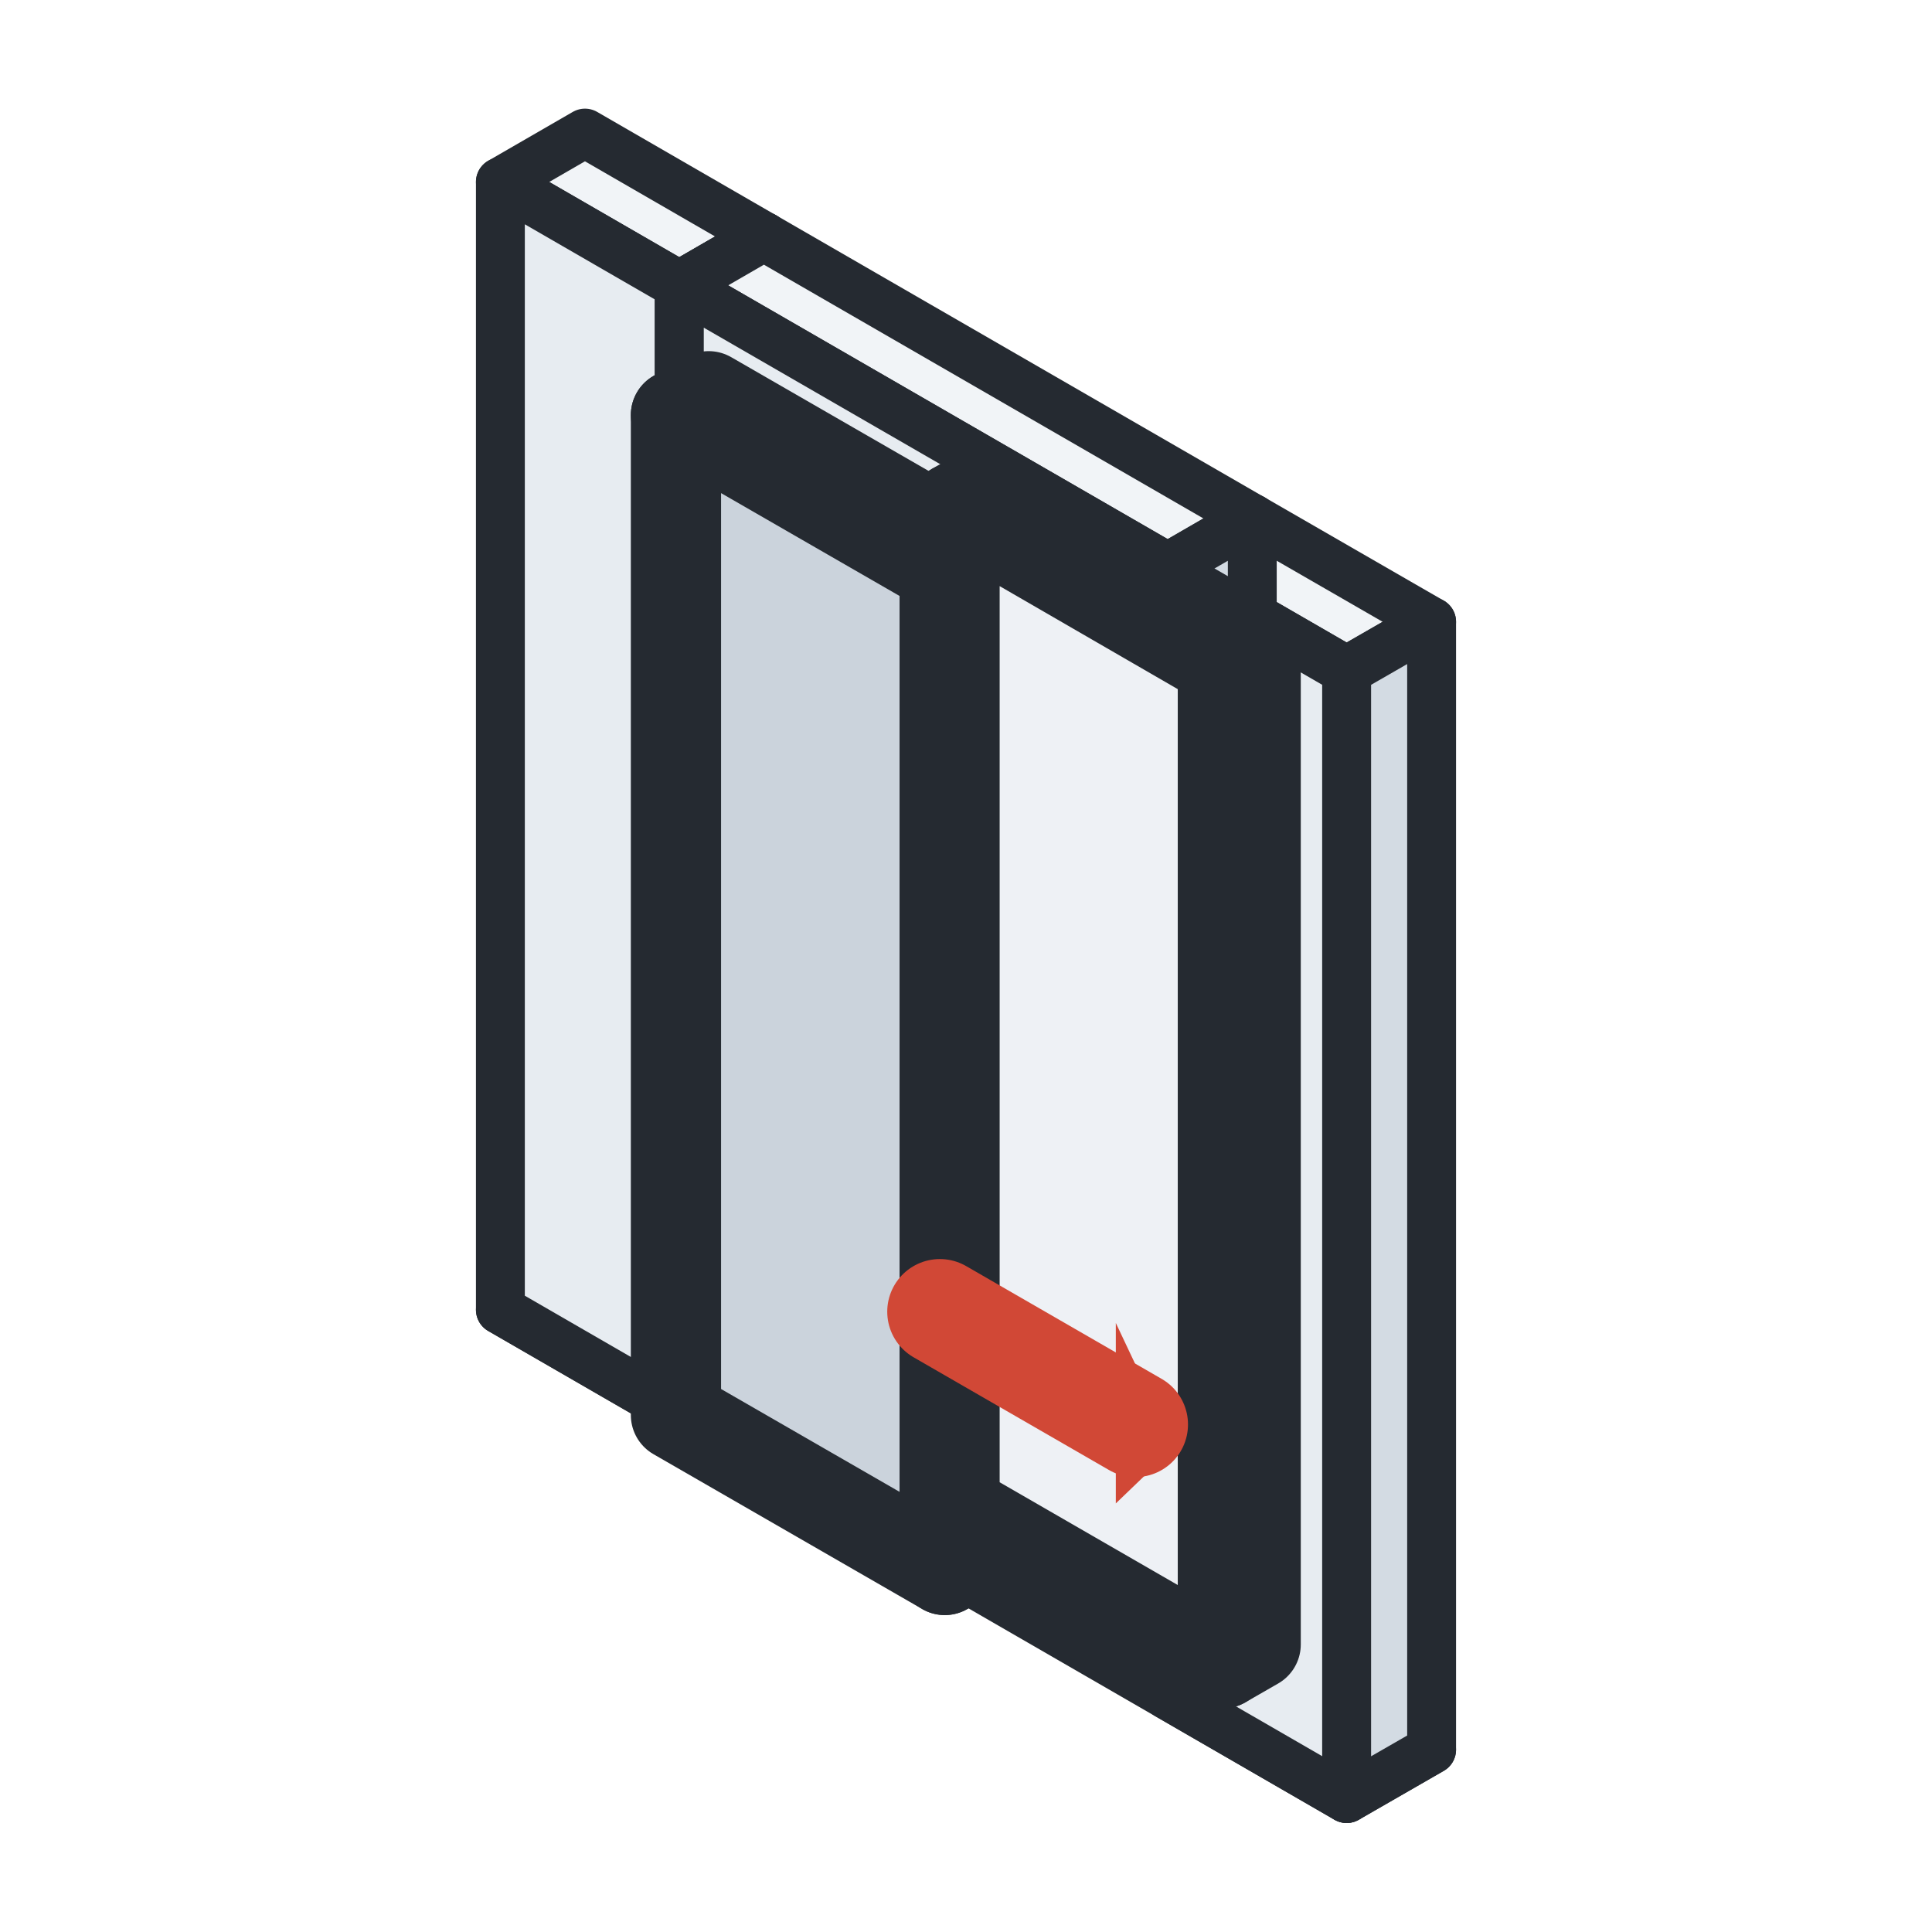
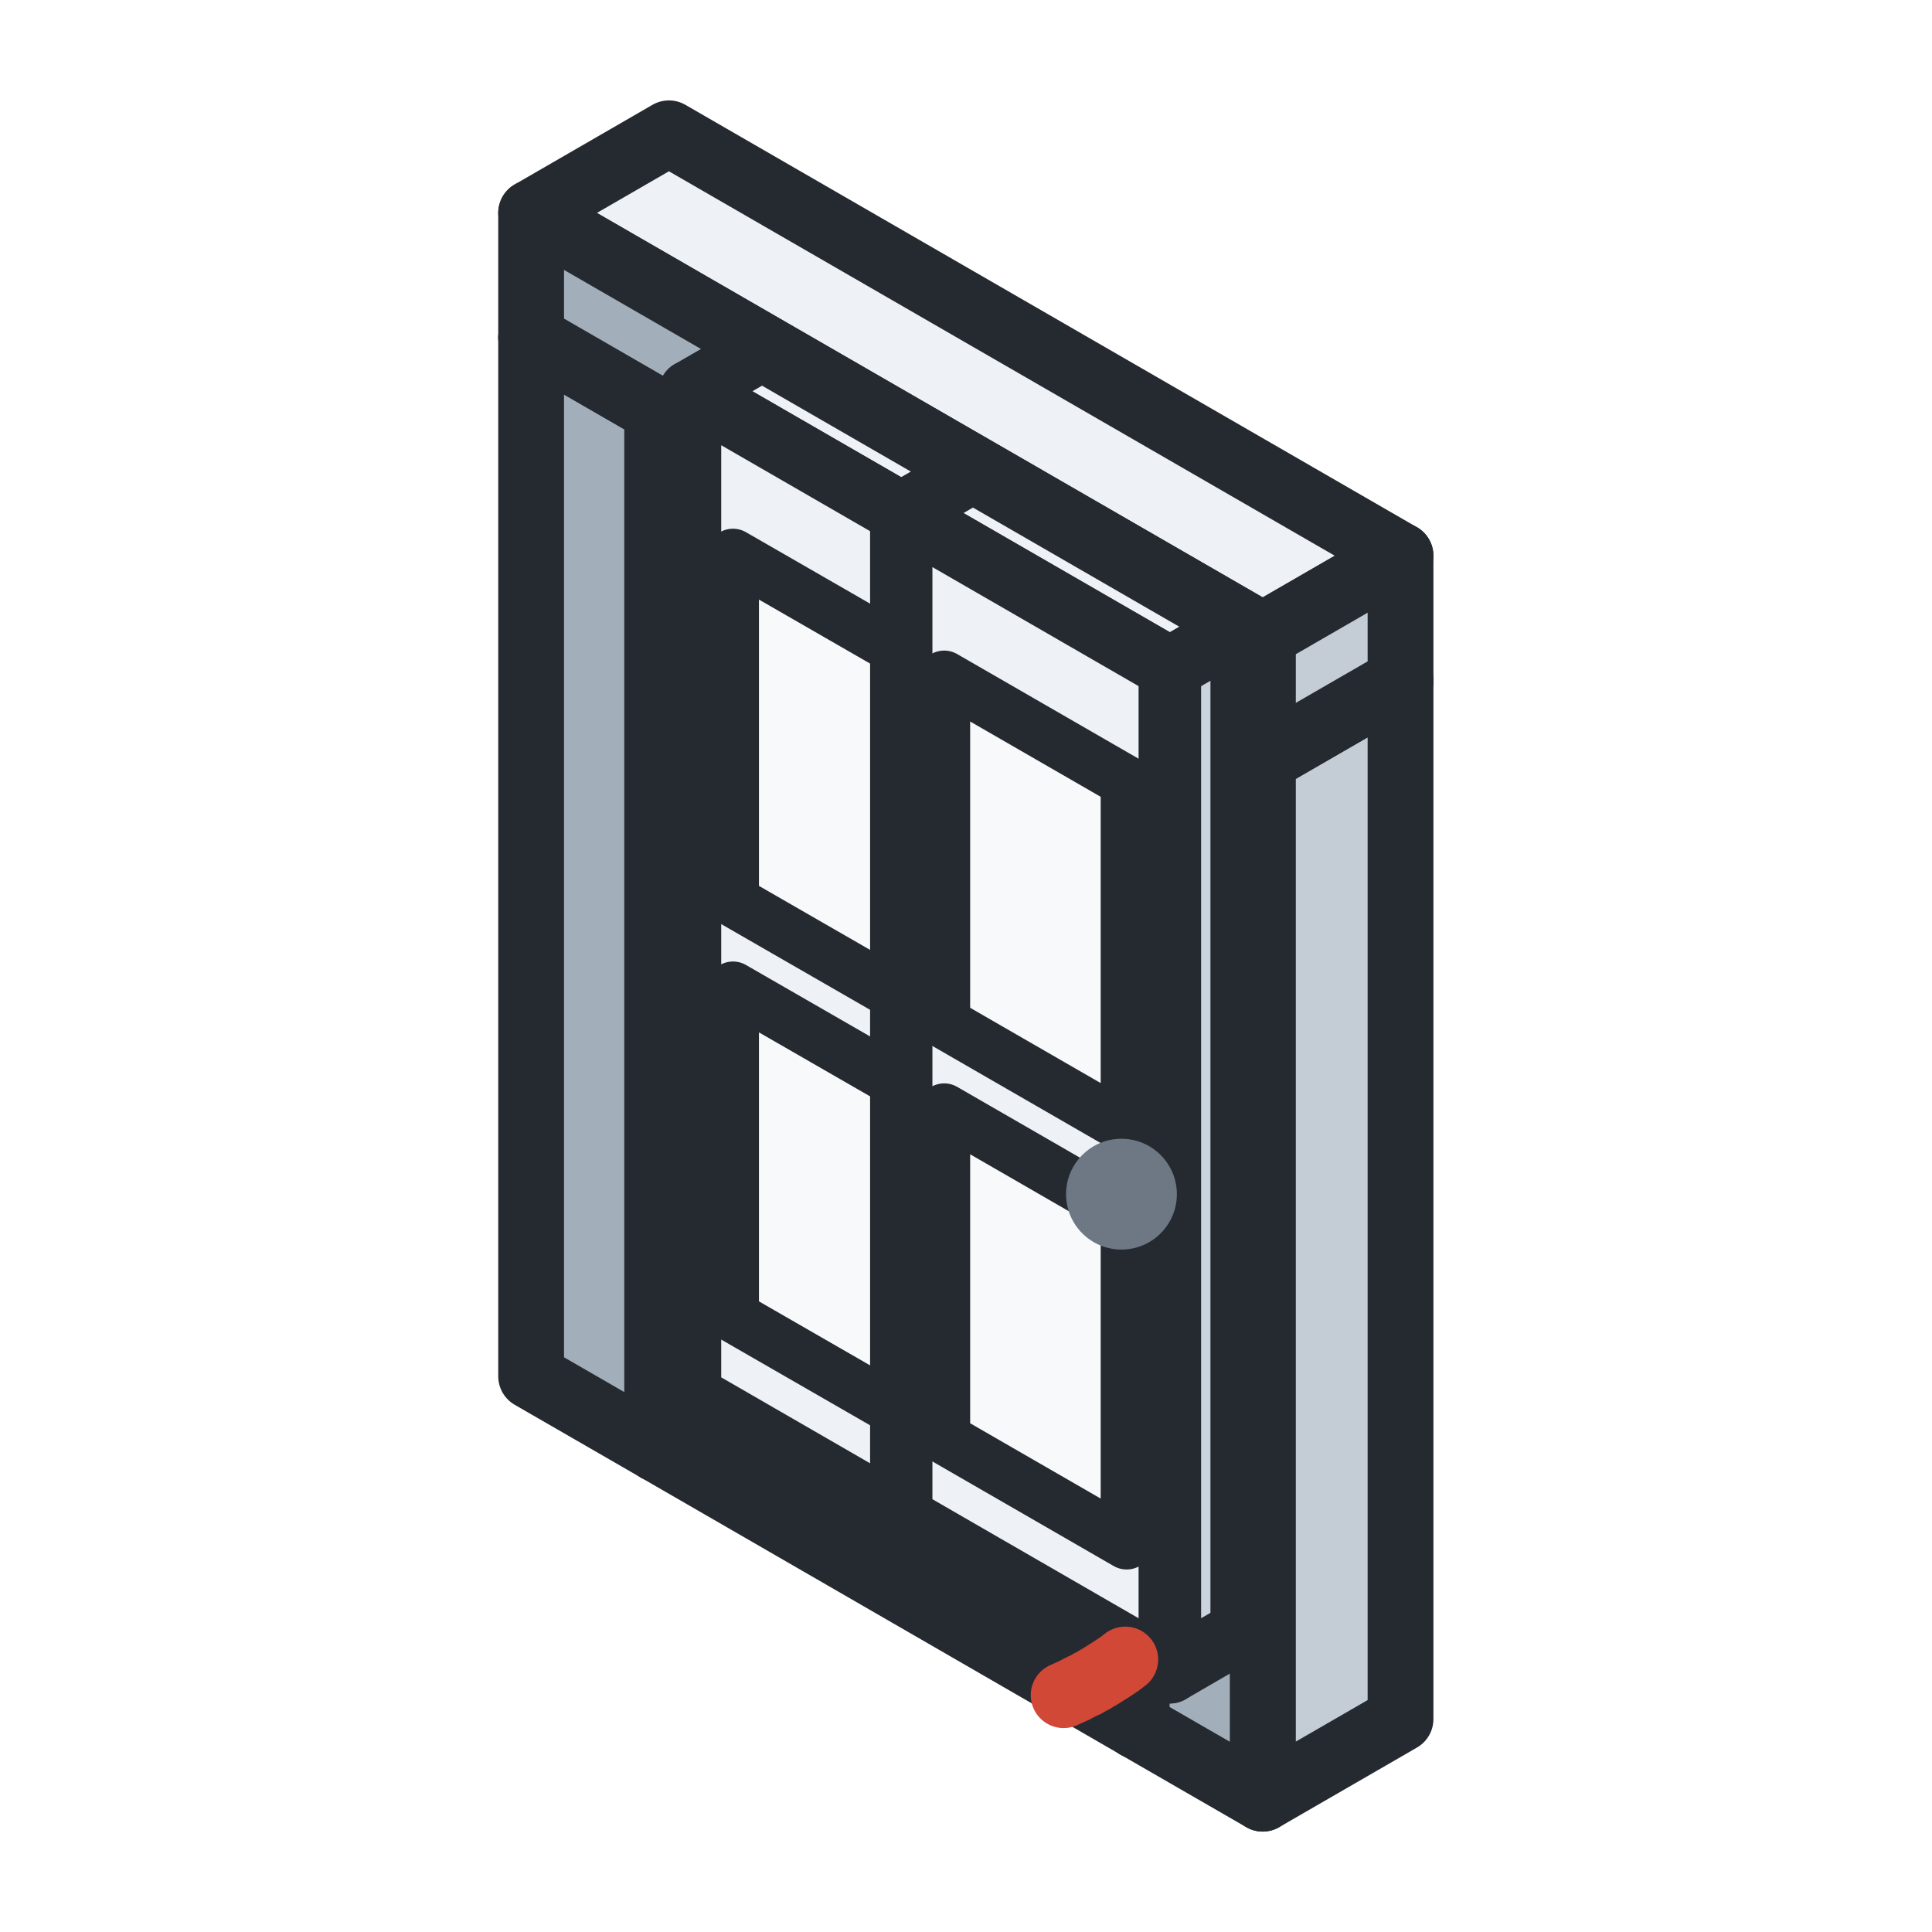
- <svg xmlns="http://www.w3.org/2000/svg" viewBox="-15.56 -33.54 51.39 51.39">
-   <polygon points="0.00,0.00 22.52,13.00 20.26,14.30 -2.25,1.30" fill="#C79A68" stroke="#252A31" stroke-width="1.3" stroke-linejoin="round" />
-   <polygon points="-2.25,-28.70 2.51,-25.95 4.76,-27.25 0.00,-30.00" fill="#F1F4F7" stroke="#252A31" stroke-width="1.3" stroke-linejoin="round" />
-   <polygon points="-2.25,1.30 2.51,4.05 2.51,-25.95 -2.25,-28.70" fill="#E7ECF1" stroke="#252A31" stroke-width="1.3" stroke-linejoin="round" />
-   <polygon points="2.51,4.05 4.76,2.75 4.76,-27.25 2.51,-25.95" fill="#D3DBE3" stroke="#252A31" stroke-width="1.3" stroke-linejoin="round" />
-   <polygon points="15.50,-18.45 20.26,-15.70 22.52,-17.00 17.75,-19.75" fill="#F1F4F7" stroke="#252A31" stroke-width="1.3" stroke-linejoin="round" />
-   <polygon points="15.50,11.55 20.26,14.30 20.26,-15.70 15.50,-18.45" fill="#E7ECF1" stroke="#252A31" stroke-width="1.3" stroke-linejoin="round" />
-   <polygon points="20.26,14.30 22.52,13.00 22.52,-17.00 20.26,-15.70" fill="#D3DBE3" stroke="#252A31" stroke-width="1.3" stroke-linejoin="round" />
-   <polygon points="2.51,-25.95 15.50,-18.45 17.75,-19.75 4.76,-27.25" fill="#F1F4F7" stroke="#252A31" stroke-width="1.3" stroke-linejoin="round" />
-   <polygon points="2.51,-22.55 15.50,-15.05 15.50,-18.45 2.51,-25.95" fill="#E7ECF1" stroke="#252A31" stroke-width="1.3" stroke-linejoin="round" />
-   <polygon points="15.50,-15.05 17.75,-16.35 17.75,-19.75 15.50,-18.45" fill="#D3DBE3" stroke="#252A31" stroke-width="1.3" stroke-linejoin="round" />
-   <polygon points="2.42,-22.50 9.57,-18.38 10.44,-18.88 3.29,-23.00" fill="#EEF1F5" stroke="#252A31" stroke-width="2.4" stroke-linejoin="round" />
-   <polygon points="2.42,4.10 9.57,8.22 9.57,-18.38 2.42,-22.50" fill="#CBD3DC" stroke="#252A31" stroke-width="2.4" stroke-linejoin="round" />
-   <polygon points="9.57,8.22 10.44,7.72 10.44,-18.88 9.57,-18.38" fill="#A9B4C0" stroke="#252A31" stroke-width="2.4" stroke-linejoin="round" />
-   <polygon points="9.83,-20.03 16.97,-15.90 17.84,-16.40 10.70,-20.53" fill="#EEF1F5" stroke="#252A31" stroke-width="2.4" stroke-linejoin="round" />
-   <polygon points="9.83,6.58 16.97,10.70 16.97,-15.90 9.83,-20.03" fill="#EEF1F5" stroke="#252A31" stroke-width="2.4" stroke-linejoin="round" />
-   <polygon points="16.97,10.70 17.84,10.20 17.84,-16.40 16.97,-15.90" fill="#CBD3DC" stroke="#252A31" stroke-width="2.4" stroke-linejoin="round" />
-   <path d="M 9.44 1.35 L 14.64 4.35" stroke="#D14836" stroke-width="2.8" stroke-linecap="round" fill="none" />
-   <path d="M 15.68 4.95 L 14.12 1.65 L 14.12 6.45 Z" fill="#D14836" />
+ <svg xmlns="http://www.w3.org/2000/svg" viewBox="-22.96 -39.55 55.80 55.80">
+   <polygon points="0.00,-1.20 13.86,6.80 9.87,9.10 -3.98,1.10" fill="#C79A68" stroke="#252A31" stroke-width="1.9" stroke-linejoin="round" />
+   <polygon points="13.86,8.00 9.87,10.30 9.87,9.10 13.86,6.80" fill="#A87C4E" stroke="#252A31" stroke-width="1.9" stroke-linejoin="round" />
+   <polygon points="-3.98,2.30 9.87,10.30 9.87,9.10 -3.98,1.10" fill="#A87C4E" stroke="#252A31" stroke-width="1.9" stroke-linejoin="round" />
+   <polygon points="-3.64,-32.10 0.00,-30.00 -3.98,-27.70 -7.62,-29.80" fill="#EEF1F5" stroke="#252A31" stroke-width="1.9" stroke-linejoin="round" />
+   <polygon points="0.00,0.00 -3.98,2.30 -3.98,-27.70 0.00,-30.00" fill="#C4CCD5" stroke="#252A31" stroke-width="1.9" stroke-linejoin="round" />
+   <polygon points="-7.62,0.20 -3.98,2.30 -3.98,-27.70 -7.62,-29.80" fill="#A2AEBA" stroke="#252A31" stroke-width="1.9" stroke-linejoin="round" />
+   <polygon points="13.86,-22.00 17.49,-19.90 13.51,-17.60 9.87,-19.70" fill="#EEF1F5" stroke="#252A31" stroke-width="1.9" stroke-linejoin="round" />
+   <polygon points="17.49,10.10 13.51,12.40 13.51,-17.60 17.49,-19.90" fill="#C4CCD5" stroke="#252A31" stroke-width="1.9" stroke-linejoin="round" />
+   <polygon points="9.87,10.30 13.51,12.40 13.51,-17.60 9.87,-19.70" fill="#A2AEBA" stroke="#252A31" stroke-width="1.9" stroke-linejoin="round" />
+   <polygon points="-3.64,-35.70 17.49,-23.50 13.51,-21.20 -7.62,-33.40" fill="#EEF1F5" stroke="#252A31" stroke-width="1.9" stroke-linejoin="round" />
+   <polygon points="17.49,-19.90 13.51,-17.60 13.51,-21.20 17.49,-23.50" fill="#C4CCD5" stroke="#252A31" stroke-width="1.9" stroke-linejoin="round" />
+   <polygon points="-7.62,-29.80 13.51,-17.60 13.51,-21.20 -7.62,-33.40" fill="#A2AEBA" stroke="#252A31" stroke-width="1.9" stroke-linejoin="round" />
+   <polygon points="-3.03,-28.25 4.73,-23.77 6.81,-24.97 -0.95,-29.45" fill="#EEF1F5" stroke="#252A31" stroke-width="1.8" stroke-linejoin="round" />
+   <polygon points="-3.03,0.75 4.73,5.23 4.73,-23.77 -3.03,-28.25" fill="#EEF1F5" stroke="#252A31" stroke-width="1.8" stroke-linejoin="round" />
+   <polygon points="4.73,5.23 6.81,4.03 6.81,-24.97 4.73,-23.77" fill="#CBD3DC" stroke="#252A31" stroke-width="1.8" stroke-linejoin="round" />
+   <polygon points="-1.79,-1.53 3.49,1.51 3.49,-7.99 -1.79,-11.03" fill="#F7F9FB" stroke="#252A31" stroke-width="1.5" stroke-linejoin="round" />
+   <polygon points="-1.79,-13.53 3.49,-10.49 3.49,-20.49 -1.79,-23.53" fill="#F7F9FB" stroke="#252A31" stroke-width="1.5" stroke-linejoin="round" />
+   <polygon points="3.07,-24.73 10.83,-20.25 12.90,-21.45 5.14,-25.93" fill="#EEF1F5" stroke="#252A31" stroke-width="1.8" stroke-linejoin="round" />
+   <polygon points="3.07,4.27 10.83,8.75 10.83,-20.25 3.07,-24.73" fill="#EEF1F5" stroke="#252A31" stroke-width="1.8" stroke-linejoin="round" />
+   <polygon points="10.83,8.75 12.90,7.55 12.90,-21.45 10.83,-20.25" fill="#CBD3DC" stroke="#252A31" stroke-width="1.8" stroke-linejoin="round" />
+   <polygon points="4.31,1.99 9.58,5.03 9.58,-4.47 4.31,-7.51" fill="#F7F9FB" stroke="#252A31" stroke-width="1.5" stroke-linejoin="round" />
+   <polygon points="4.31,-10.01 9.58,-6.97 9.58,-16.97 4.31,-20.01" fill="#F7F9FB" stroke="#252A31" stroke-width="1.5" stroke-linejoin="round" />
+   <circle cx="9.43" cy="-5.06" r="1.6" fill="#6E7884" />
+   <path d="M 9.54 8.38 L 9.45 8.45 L 9.37 8.51 L 9.28 8.57 L 9.19 8.63 L 9.10 8.69 L 9.00 8.75 L 8.91 8.81 L 8.81 8.87 L 8.71 8.93 L 8.61 8.99 L 8.51 9.04 L 8.41 9.10 L 8.30 9.15 L 8.20 9.20 L 8.09 9.26 L 7.98 9.31 L 7.87 9.36 L 7.76 9.41" fill="none" stroke="#D14836" stroke-width="1.9" stroke-linecap="round" />
+   <path d="M 7.76 9.41 L 8.55 8.26 L 9.93 8.93 Z" fill="#D14836" />
</svg>
